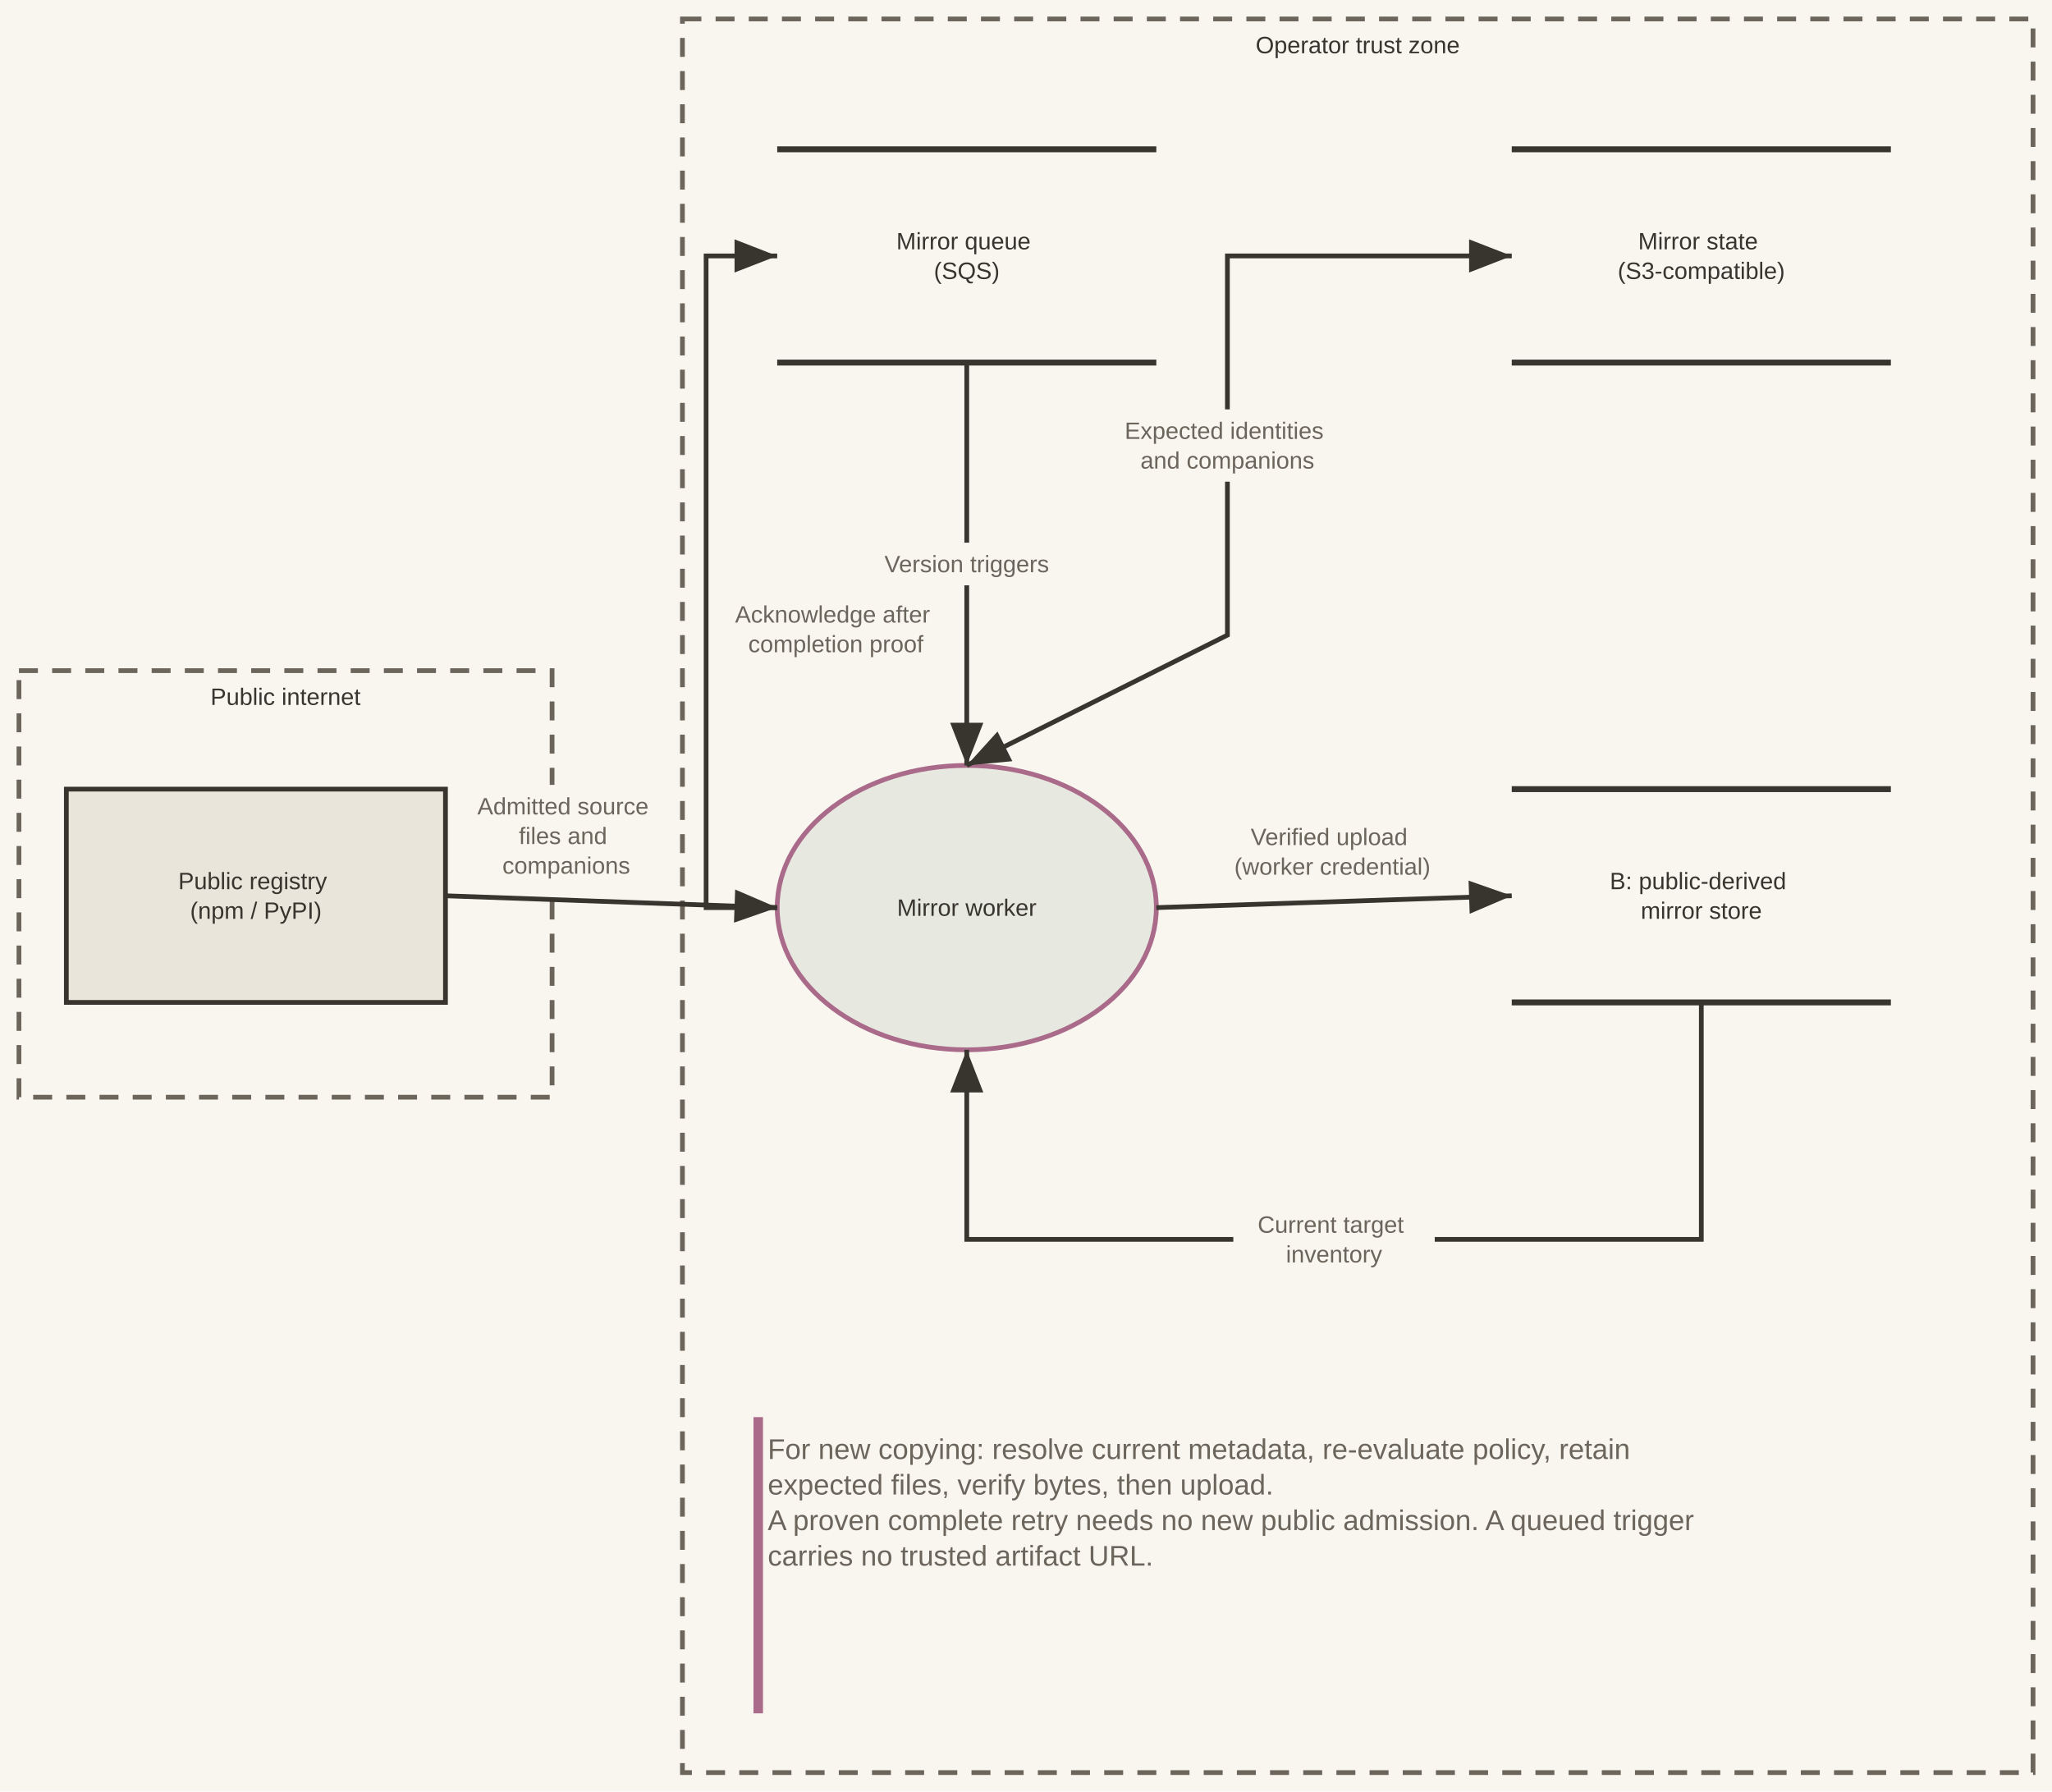
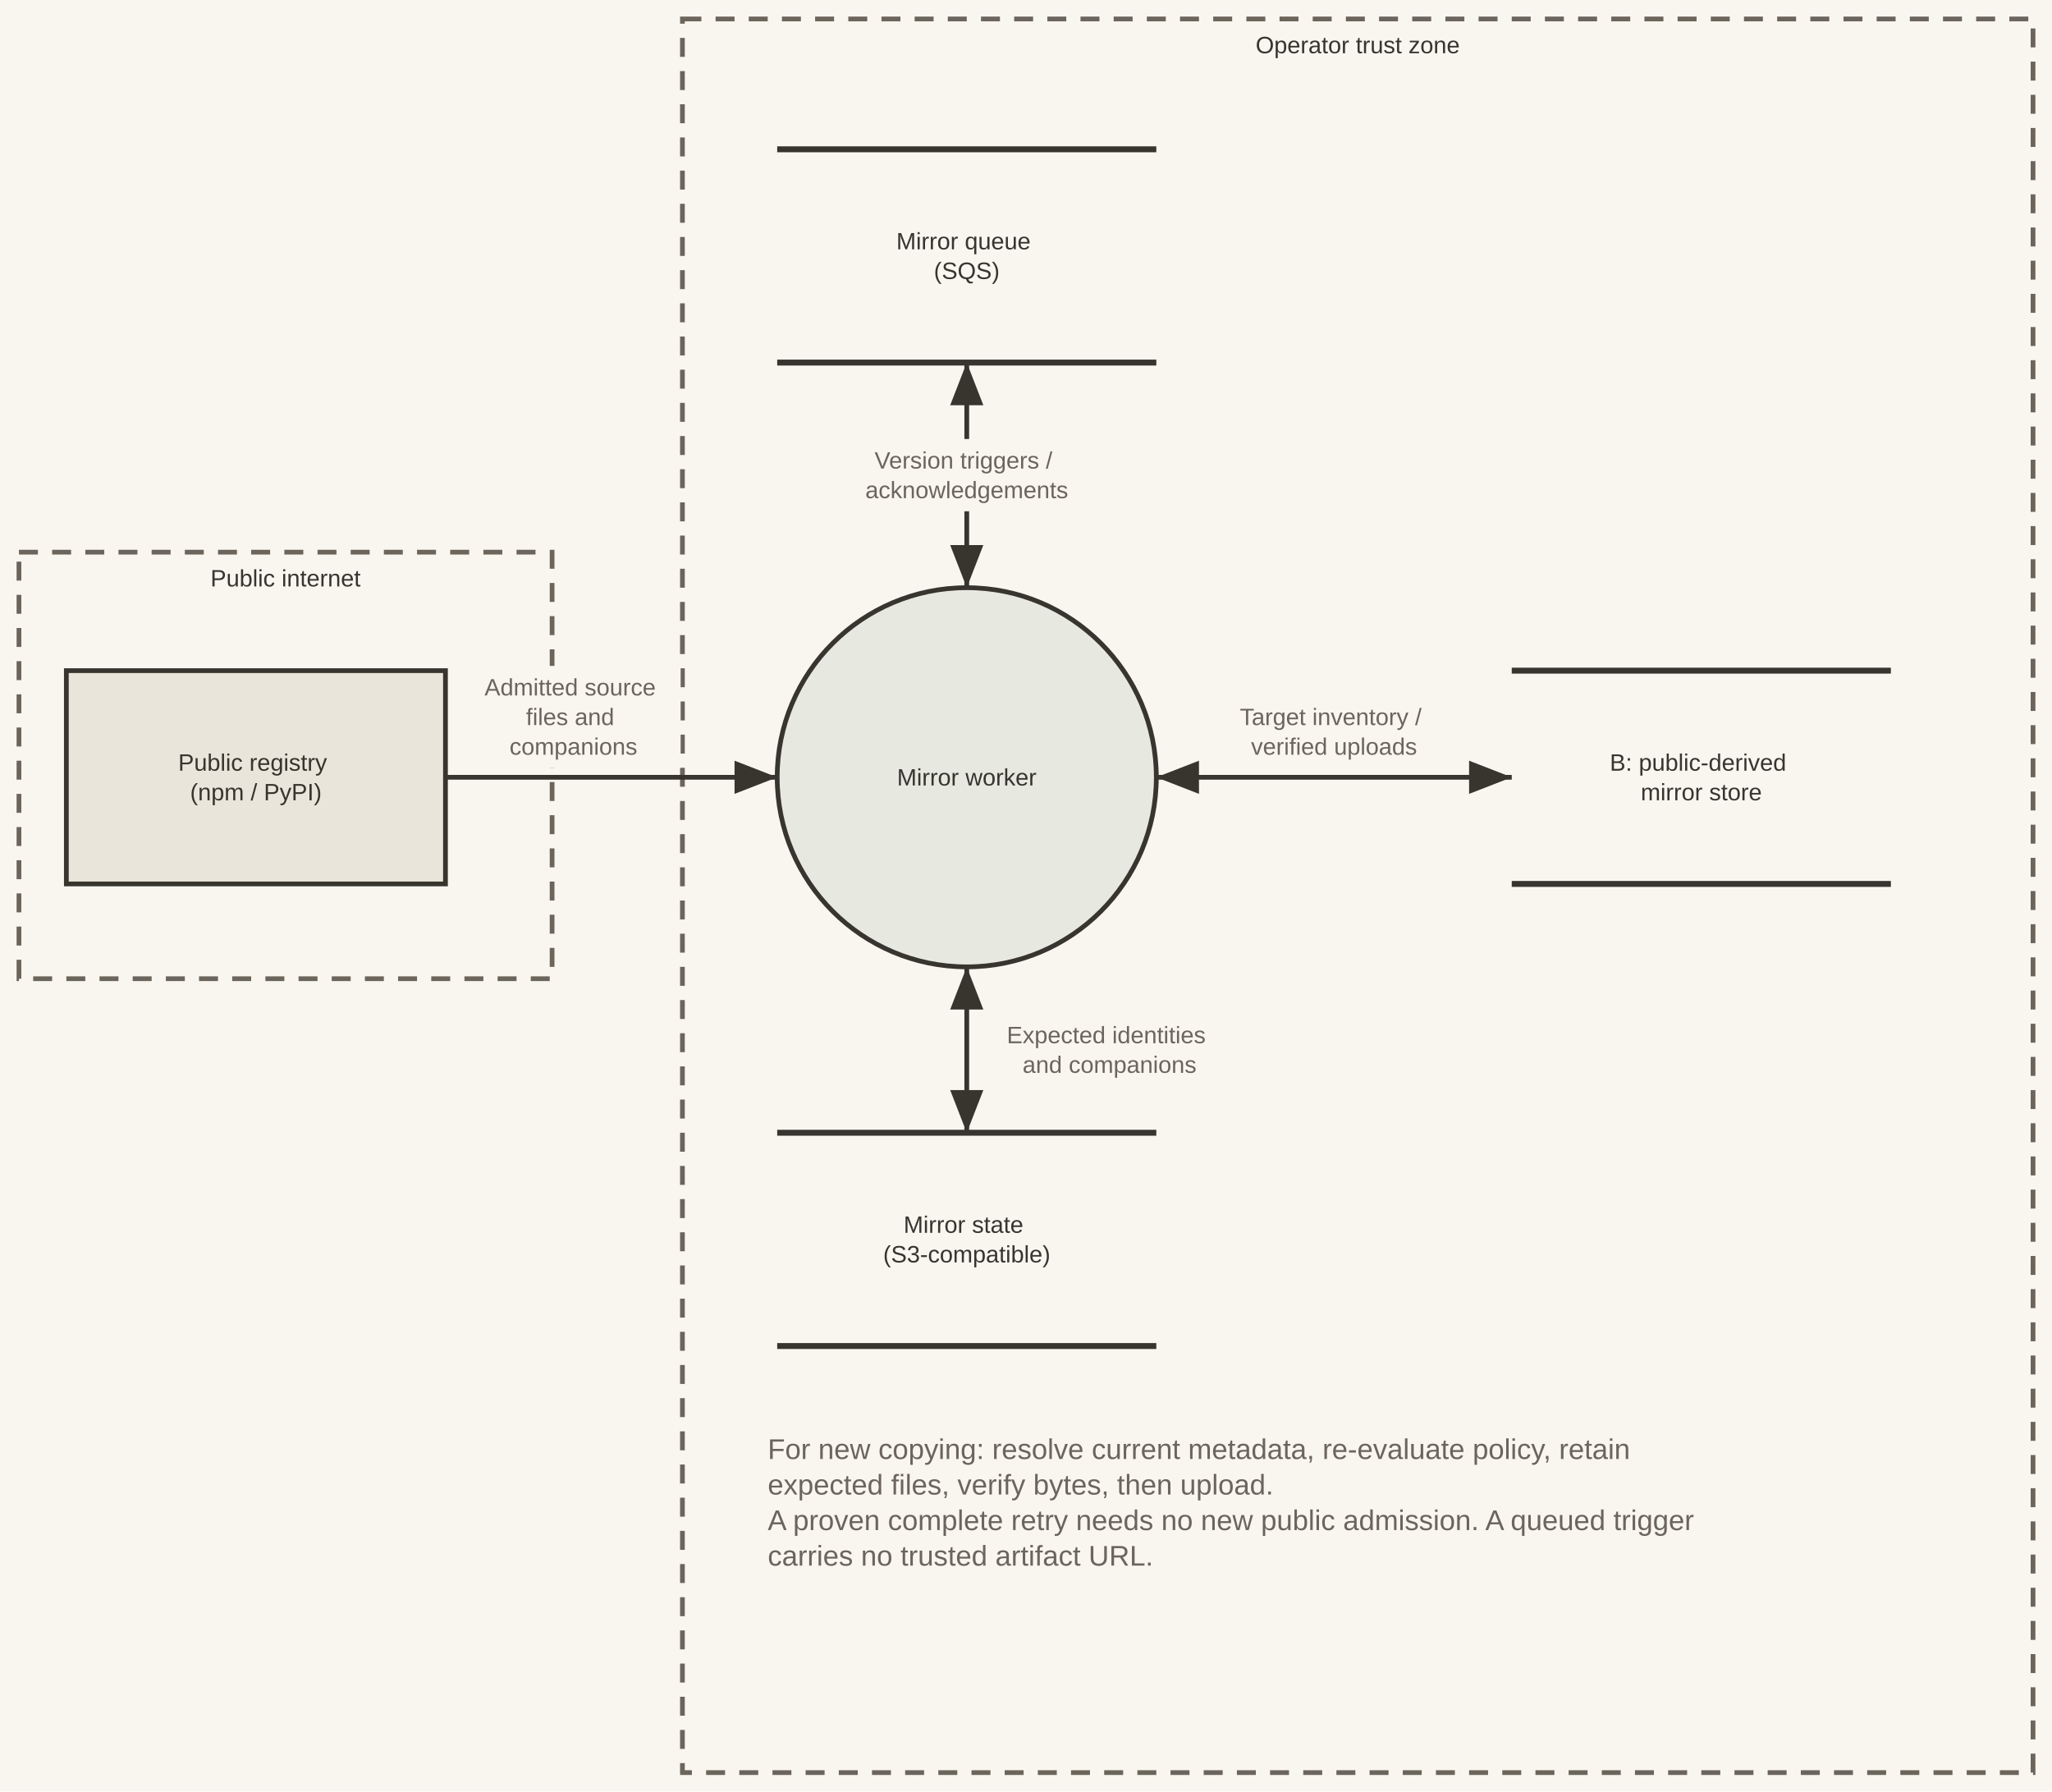
<svg xmlns="http://www.w3.org/2000/svg" viewBox="2 2 866 756" width="866" height="756">
  <rect x="2" y="2" width="866" height="756" fill="#F9F6F0" />
  <style>.saer-diagram-element {
  font-family: "Liberation Sans";
}
.saer-diagram-shape {
  fill: #FAF8F2;
  stroke: #38342E;
  stroke-width: 2;
}
.saer-diagram-actor {
  fill: #EAE5DA;
}
.saer-diagram-process {
  fill: #E7E9E1;
}
.saer-diagram-store {
  fill: none;
  stroke-width: 2.5;
}
.saer-diagram-boundary-box,
.saer-diagram-boundary-curve {
  fill: none;
  stroke: #6B655C;
  stroke-width: 2;
  stroke-dasharray: 8 6;
}
.saer-diagram-note-frame {
  fill: none;
}
.saer-diagram-label {
  fill: #38342E;
  font-size: 10px;
  font-weight: 500;
  text-anchor: middle;
  dominant-baseline: central;
}
.saer-diagram-note {
  fill: #6B655C;
  font-size: 12px;
  text-anchor: start;
  dominant-baseline: central;
}
.saer-diagram-flow {
  fill: none;
}
.saer-diagram-flow-arrow {
  fill: #38342E;
  stroke: none;
}
.saer-diagram-flow-label {
  fill: #6B655C;
  font-size: 10px;
  text-anchor: middle;
  dominant-baseline: central;
}
.saer-diagram-flow-backing {
  fill: #F9F6F0;
  stroke: none;
}
.saer-diagram-out-of-scope .saer-diagram-shape {
  stroke: #6B655C;
  stroke-dasharray: 0 5;
  stroke-linecap: round;
}
.saer-diagram-out-of-scope .saer-diagram-flow-arrow {
  fill: #6B655C;
}
.saer-diagram-badge {
  stroke: #FAF8F2;
  stroke-width: 3;
}
.saer-diagram-badge-count {
  fill: #FAF8F2;
  stroke: none;
  font-weight: 600;
  text-anchor: middle;
  dominant-baseline: central;
}
.saer-diagram-badge-primary .saer-diagram-badge-count {
  font-size: 11px;
}
.saer-diagram-badge-secondary .saer-diagram-badge-count {
  font-size: 9px;
}
.saer-diagram-badge-mark {
  fill: #FAF8F2;
  stroke: none;
  font-size: 9px;
  font-weight: 700;
  text-anchor: middle;
  dominant-baseline: central;
}
.saer-diagram-badge-flag {
  stroke-linejoin: round;
}
.saer-diagram-tone-critical {
  fill: #C14339;
}
.saer-diagram-tone-high {
  fill: #A85E1D;
}
.saer-diagram-tone-medium {
  fill: #46788A;
}
.saer-diagram-tone-low {
  fill: #4B6B50;
}
.saer-diagram-tone-neutral {
  fill: #756E63;
}
.saer-diagram-tone-flag {
  fill: #38342E;
- }
- 
- .saer-diagram-accent-1 .saer-diagram-shape {
-   stroke: #AA6A89;
- }
- .saer-diagram-accent-1 .saer-diagram-flow-arrow,
- .saer-diagram-accent-1 .saer-diagram-note-bar {
-   fill: #AA6A89;
- }
- .saer-diagram-accent-1 .saer-diagram-tinted {
-   fill: #EDE1E1;
- }
- .saer-diagram-accent-2 .saer-diagram-shape {
-   stroke: #9370CE;
- }
- .saer-diagram-accent-2 .saer-diagram-flow-arrow,
- .saer-diagram-accent-2 .saer-diagram-note-bar {
-   fill: #9370CE;
- }
- .saer-diagram-accent-2 .saer-diagram-tinted {
-   fill: #EAE2EC;
- }
- .saer-diagram-accent-3 .saer-diagram-shape {
-   stroke: #93814F;
- }
- .saer-diagram-accent-3 .saer-diagram-flow-arrow,
- .saer-diagram-accent-3 .saer-diagram-note-bar {
-   fill: #93814F;
- }
- .saer-diagram-accent-3 .saer-diagram-tinted {
-   fill: #EAE5D8;
- }
- .saer-diagram-accent-4 .saer-diagram-shape {
-   stroke: #5C8A8F;
- }
- .saer-diagram-accent-4 .saer-diagram-flow-arrow,
- .saer-diagram-accent-4 .saer-diagram-note-bar {
-   fill: #5C8A8F;
- }
- .saer-diagram-accent-4 .saer-diagram-tinted {
-   fill: #E1E6E2;
- }
- .saer-diagram-store-band,
- .saer-diagram-note-ground {
-   stroke: none;
- }
- .saer-diagram-accent-strong .saer-diagram-note {
-   fill: #38342E;
- }
- .saer-diagram-accent-strong .saer-diagram-shape {
-   stroke-width: 3;
- }
- .saer-diagram-accent-strong .saer-diagram-boundary-box,
- .saer-diagram-accent-strong .saer-diagram-boundary-curve {
-   stroke-width: 3.5;
- }
- .saer-diagram-accent-strong .saer-diagram-flow {
-   stroke-width: 4;
- }
- .saer-diagram-out-of-scope.saer-diagram-accent-strong .saer-diagram-shape {
-   stroke-dasharray: 0 7.5;
- }
- .saer-diagram-out-of-scope.saer-diagram-accent-strong .saer-diagram-boundary-box,
- .saer-diagram-out-of-scope.saer-diagram-accent-strong .saer-diagram-boundary-curve {
-   stroke-dasharray: 0 8.75;
- }
- .saer-diagram-out-of-scope.saer-diagram-accent-strong .saer-diagram-flow {
-   stroke-dasharray: 0 10;
- }
- .saer-diagram-out-of-scope .saer-diagram-shape.saer-diagram-note-frame {
-   stroke: #6B655C;
-   stroke-width: 2;
-   stroke-dasharray: 0 5;
}

.saer-diagram-tone-low { fill: #4B6B50; stroke: #4B6B50; stroke-width: 3; }
.saer-diagram-tone-low ~ .saer-diagram-badge-count, .saer-diagram-tone-low ~ .saer-diagram-badge-mark { fill: #FAF8F2; }
.saer-diagram-tone-medium { fill: #46788A; stroke: #46788A; stroke-width: 3; }
.saer-diagram-tone-medium ~ .saer-diagram-badge-count, .saer-diagram-tone-medium ~ .saer-diagram-badge-mark { fill: #FAF8F2; }
.saer-diagram-tone-high { fill: #A85E1D; stroke: #A85E1D; stroke-width: 3; }
.saer-diagram-tone-high ~ .saer-diagram-badge-count, .saer-diagram-tone-high ~ .saer-diagram-badge-mark { fill: #FAF8F2; }
.saer-diagram-tone-critical { fill: #C14339; stroke: #C14339; stroke-width: 3; }
.saer-diagram-tone-critical ~ .saer-diagram-badge-count, .saer-diagram-tone-critical ~ .saer-diagram-badge-mark { fill: #FAF8F2; }
.saer-diagram-tone-neutral { fill: #756E63; stroke: #756E63; stroke-width: 3; }
.saer-diagram-tone-neutral ~ .saer-diagram-badge-count, .saer-diagram-tone-neutral ~ .saer-diagram-badge-mark { fill: #FAF8F2; }
.saer-diagram-tone-flag { fill: #38342E; stroke: #38342E; stroke-width: 3; }
.saer-diagram-tone-flag ~ .saer-diagram-badge-count, .saer-diagram-tone-flag ~ .saer-diagram-badge-mark { fill: #FAF8F2; }</style>
  <g transform="translate(290, 10)">
    <g class="saer-diagram-element">
      <rect class="saer-diagram-shape saer-diagram-boundary-box" width="570" height="740" />
      <text class="saer-diagram-label" x="285" y="11">
        <tspan x="285" dy="0">Operator trust zone</tspan>
      </text>
    </g>
  </g>
-   <g transform="translate(10, 285)">
+   <g transform="translate(10, 235)">
    <g class="saer-diagram-element">
      <rect class="saer-diagram-shape saer-diagram-boundary-box" width="225" height="180" />
      <text class="saer-diagram-label" x="112.5" y="11">
        <tspan x="112.5" dy="0">Public internet</tspan>
      </text>
    </g>
  </g>
  <g transform="translate(330, 65)">
    <g class="saer-diagram-element">
      <line class="saer-diagram-shape saer-diagram-store" x1="0" y1="0" x2="160" y2="0" />
      <line class="saer-diagram-shape saer-diagram-store" x1="0" y1="90" x2="160" y2="90" />
      <text class="saer-diagram-label" x="80" y="38.75">
        <tspan x="80" dy="0">Mirror queue</tspan>
        <tspan x="80" dy="12.5">(SQS)</tspan>
      </text>
    </g>
  </g>
-   <g transform="translate(330, 325)">
-     <g class="saer-diagram-element saer-diagram-accent-1">
-       <ellipse class="saer-diagram-shape saer-diagram-process" cx="80" cy="60" rx="80" ry="60" />
-       <text class="saer-diagram-label" x="80" y="60">
+   <g transform="translate(330, 250)">
+     <g class="saer-diagram-element">
+       <ellipse class="saer-diagram-shape saer-diagram-process" cx="80" cy="80" rx="80" ry="80" />
+       <text class="saer-diagram-label" x="80" y="80">
        <tspan x="80" dy="0">Mirror worker</tspan>
      </text>
    </g>
  </g>
-   <g transform="translate(30, 335)">
+   <g transform="translate(30, 285)">
    <g class="saer-diagram-element">
      <rect class="saer-diagram-shape saer-diagram-actor" width="160" height="90" />
      <text class="saer-diagram-label" x="80" y="38.75">
        <tspan x="80" dy="0">Public registry</tspan>
        <tspan x="80" dy="12.5">(npm / PyPI)</tspan>
      </text>
    </g>
  </g>
-   <g transform="translate(640, 335)">
+   <g transform="translate(640, 285)">
    <g class="saer-diagram-element">
      <line class="saer-diagram-shape saer-diagram-store" x1="0" y1="0" x2="160" y2="0" />
      <line class="saer-diagram-shape saer-diagram-store" x1="0" y1="90" x2="160" y2="90" />
      <text class="saer-diagram-label" x="80" y="38.75">
        <tspan x="80" dy="0">B: public-derived</tspan>
        <tspan x="80" dy="12.5">mirror store</tspan>
      </text>
    </g>
  </g>
-   <g transform="translate(640, 65)">
+   <g transform="translate(330, 480)">
    <g class="saer-diagram-element">
      <line class="saer-diagram-shape saer-diagram-store" x1="0" y1="0" x2="160" y2="0" />
      <line class="saer-diagram-shape saer-diagram-store" x1="0" y1="90" x2="160" y2="90" />
      <text class="saer-diagram-label" x="80" y="38.75">
        <tspan x="80" dy="0">Mirror state</tspan>
        <tspan x="80" dy="12.5">(S3-compatible)</tspan>
      </text>
    </g>
  </g>
  <g transform="translate(320, 600)">
-     <g class="saer-diagram-element saer-diagram-accent-1">
-       <rect class="saer-diagram-note-bar" width="4" height="125" />
+     <g class="saer-diagram-element">
      <text class="saer-diagram-note" x="6" y="13.5">
        <tspan x="6" dy="0">For new copying: resolve current metadata, re-evaluate policy, retain</tspan>
        <tspan x="6" dy="15">expected files, verify bytes, then upload.</tspan>
        <tspan x="6" dy="15">A proven complete retry needs no new public admission. A queued trigger</tspan>
        <tspan x="6" dy="15">carries no trusted artifact URL.</tspan>
      </text>
    </g>
  </g>
  <g class="saer-diagram-element">
-     <path class="saer-diagram-shape saer-diagram-flow" d="M 410 155 L 410 325" />
-     <path class="saer-diagram-flow-arrow" d="M 410 325 L 403 307 L 417 307 Z" />
-     <rect class="saer-diagram-flow-backing" x="362" y="231" width="96" height="18" />
-     <text class="saer-diagram-flow-label" x="410" y="240">
-       <tspan x="410" dy="0">Version triggers</tspan>
-     </text>
-   </g>
-   <g class="saer-diagram-element">
-     <path class="saer-diagram-shape saer-diagram-flow" d="M 330 385 L 300 385 L 300 110 L 330 110" />
-     <path class="saer-diagram-flow-arrow" d="M 330 110 L 312 117 L 312 103 Z" />
-     <rect class="saer-diagram-flow-backing" x="304" y="252.25" width="101.5" height="30.5" />
-     <text class="saer-diagram-flow-label" x="354.75" y="261.25">
-       <tspan x="354.75" dy="0">Acknowledge after</tspan>
-       <tspan x="354.75" dy="12.5">completion proof</tspan>
-     </text>
-   </g>
-   <g class="saer-diagram-element">
-     <path class="saer-diagram-shape saer-diagram-flow" d="M 190 380 L 330 385" />
-     <path class="saer-diagram-flow-arrow" d="M 330 385 L 311.762 391.353 L 312.261 377.362 Z" />
-     <rect class="saer-diagram-flow-backing" x="195.73" y="333.202" width="90.5" height="43" />
-     <text class="saer-diagram-flow-label" x="240.98" y="342.202">
-       <tspan x="240.98" dy="0">Admitted source</tspan>
-       <tspan x="240.98" dy="12.5">files and</tspan>
-       <tspan x="240.98" dy="12.5">companions</tspan>
-     </text>
-   </g>
-   <g class="saer-diagram-element">
-     <path class="saer-diagram-shape saer-diagram-flow" d="M 490 385 L 640 380" />
-     <path class="saer-diagram-flow-arrow" d="M 640 380 L 622.243 387.596 L 621.777 373.604 Z" />
-     <rect class="saer-diagram-flow-backing" x="508.047" y="346.146" width="112.5" height="30.5" />
-     <text class="saer-diagram-flow-label" x="564.297" y="355.146">
-       <tspan x="564.297" dy="0">Verified upload</tspan>
-       <tspan x="564.297" dy="12.5">(worker credential)</tspan>
-     </text>
-   </g>
-   <g class="saer-diagram-element">
-     <path class="saer-diagram-shape saer-diagram-flow" d="M 720 425 L 720 525 L 410 525 L 410 445" />
-     <path class="saer-diagram-flow-arrow" d="M 410 445 L 417 463 L 403 463 Z" />
-     <rect class="saer-diagram-flow-backing" x="522.5" y="509.75" width="85" height="30.5" />
-     <text class="saer-diagram-flow-label" x="565" y="518.75">
-       <tspan x="565" dy="0">Current target</tspan>
-       <tspan x="565" dy="12.5">inventory</tspan>
-     </text>
-   </g>
-   <g class="saer-diagram-element">
-     <path class="saer-diagram-shape saer-diagram-flow" d="M 410 325 L 520 270 L 520 110 L 640 110" />
-     <path class="saer-diagram-flow-arrow" d="M 640 110 L 622 117 L 622 103 Z" />
-     <path class="saer-diagram-flow-arrow" d="M 410 325 L 422.969 310.689 L 429.23 323.211 Z" />
-     <rect class="saer-diagram-flow-backing" x="463.75" y="174.75" width="112.5" height="30.5" />
-     <text class="saer-diagram-flow-label" x="520" y="183.75">
-       <tspan x="520" dy="0">Expected identities</tspan>
-       <tspan x="520" dy="12.5">and companions</tspan>
+     <path class="saer-diagram-shape saer-diagram-flow" d="M 410 155 L 410 250" />
+     <path class="saer-diagram-flow-arrow" d="M 410 250 L 403 232 L 417 232 Z" />
+     <path class="saer-diagram-flow-arrow" d="M 410 155 L 417 173 L 403 173 Z" />
+     <rect class="saer-diagram-flow-backing" x="356.5" y="187.25" width="107" height="30.5" />
+     <text class="saer-diagram-flow-label" x="410" y="196.25">
+       <tspan x="410" dy="0">Version triggers /</tspan>
+       <tspan x="410" dy="12.5">acknowledgements</tspan>
+     </text>
+   </g>
+   <g class="saer-diagram-element">
+     <path class="saer-diagram-shape saer-diagram-flow" d="M 190 330 L 330 330" />
+     <path class="saer-diagram-flow-arrow" d="M 330 330 L 312 337 L 312 323 Z" />
+     <rect class="saer-diagram-flow-backing" x="198.75" y="283" width="90.5" height="43" />
+     <text class="saer-diagram-flow-label" x="244" y="292">
+       <tspan x="244" dy="0">Admitted source</tspan>
+       <tspan x="244" dy="12.5">files and</tspan>
+       <tspan x="244" dy="12.5">companions</tspan>
+     </text>
+   </g>
+   <g class="saer-diagram-element">
+     <path class="saer-diagram-shape saer-diagram-flow" d="M 490 330 L 640 330" />
+     <path class="saer-diagram-flow-arrow" d="M 640 330 L 622 337 L 622 323 Z" />
+     <path class="saer-diagram-flow-arrow" d="M 490 330 L 508 323 L 508 337 Z" />
+     <rect class="saer-diagram-flow-backing" x="511.5" y="295.5" width="107" height="30.5" />
+     <text class="saer-diagram-flow-label" x="565" y="304.5">
+       <tspan x="565" dy="0">Target inventory /</tspan>
+       <tspan x="565" dy="12.5">verified uploads</tspan>
+     </text>
+   </g>
+   <g class="saer-diagram-element">
+     <path class="saer-diagram-shape saer-diagram-flow" d="M 410 410 L 410 480" />
+     <path class="saer-diagram-flow-arrow" d="M 410 480 L 403 462 L 417 462 Z" />
+     <path class="saer-diagram-flow-arrow" d="M 410 410 L 417 428 L 403 428 Z" />
+     <rect class="saer-diagram-flow-backing" x="414" y="429.75" width="112.5" height="30.5" />
+     <text class="saer-diagram-flow-label" x="470.25" y="438.75">
+       <tspan x="470.25" dy="0">Expected identities</tspan>
+       <tspan x="470.25" dy="12.5">and companions</tspan>
    </text>
  </g>
</svg>
